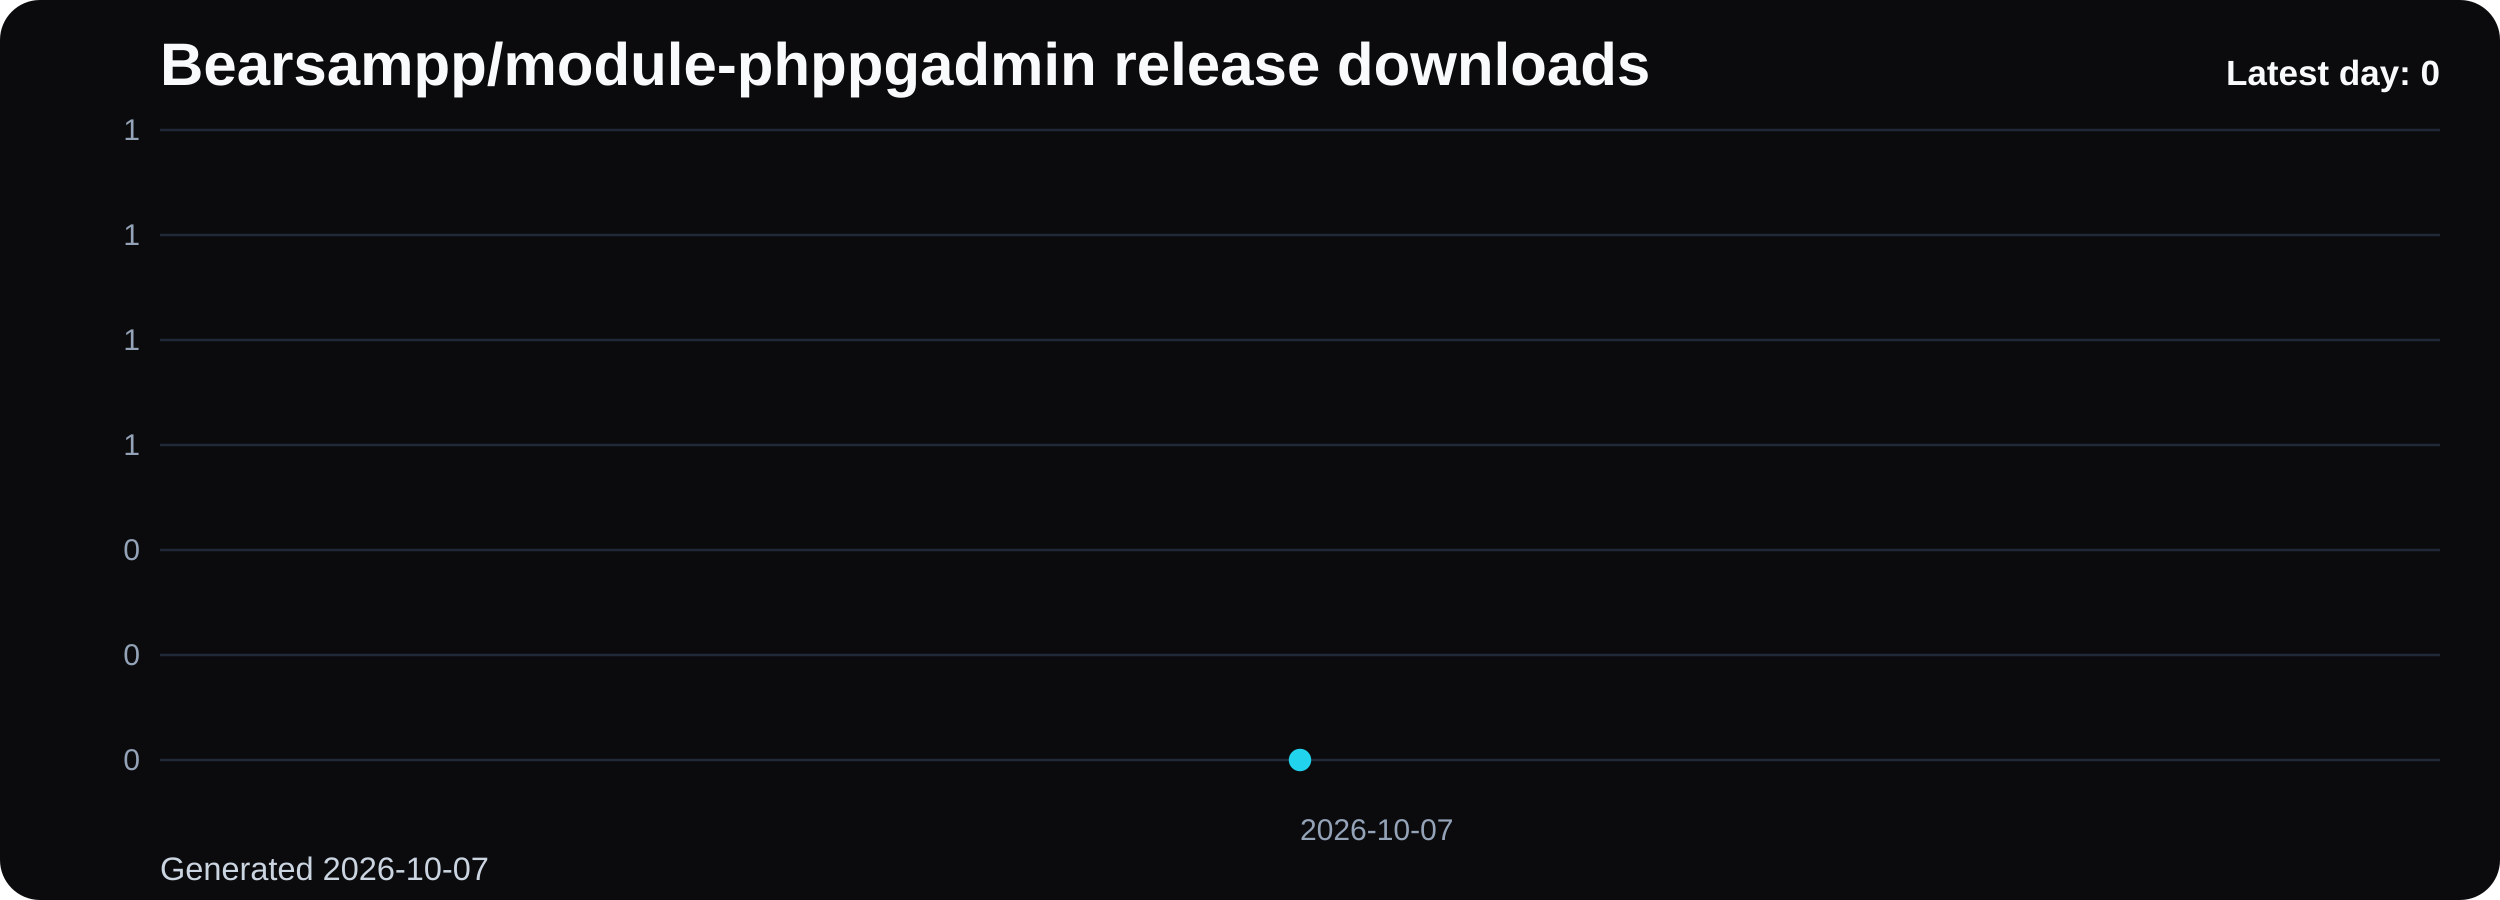
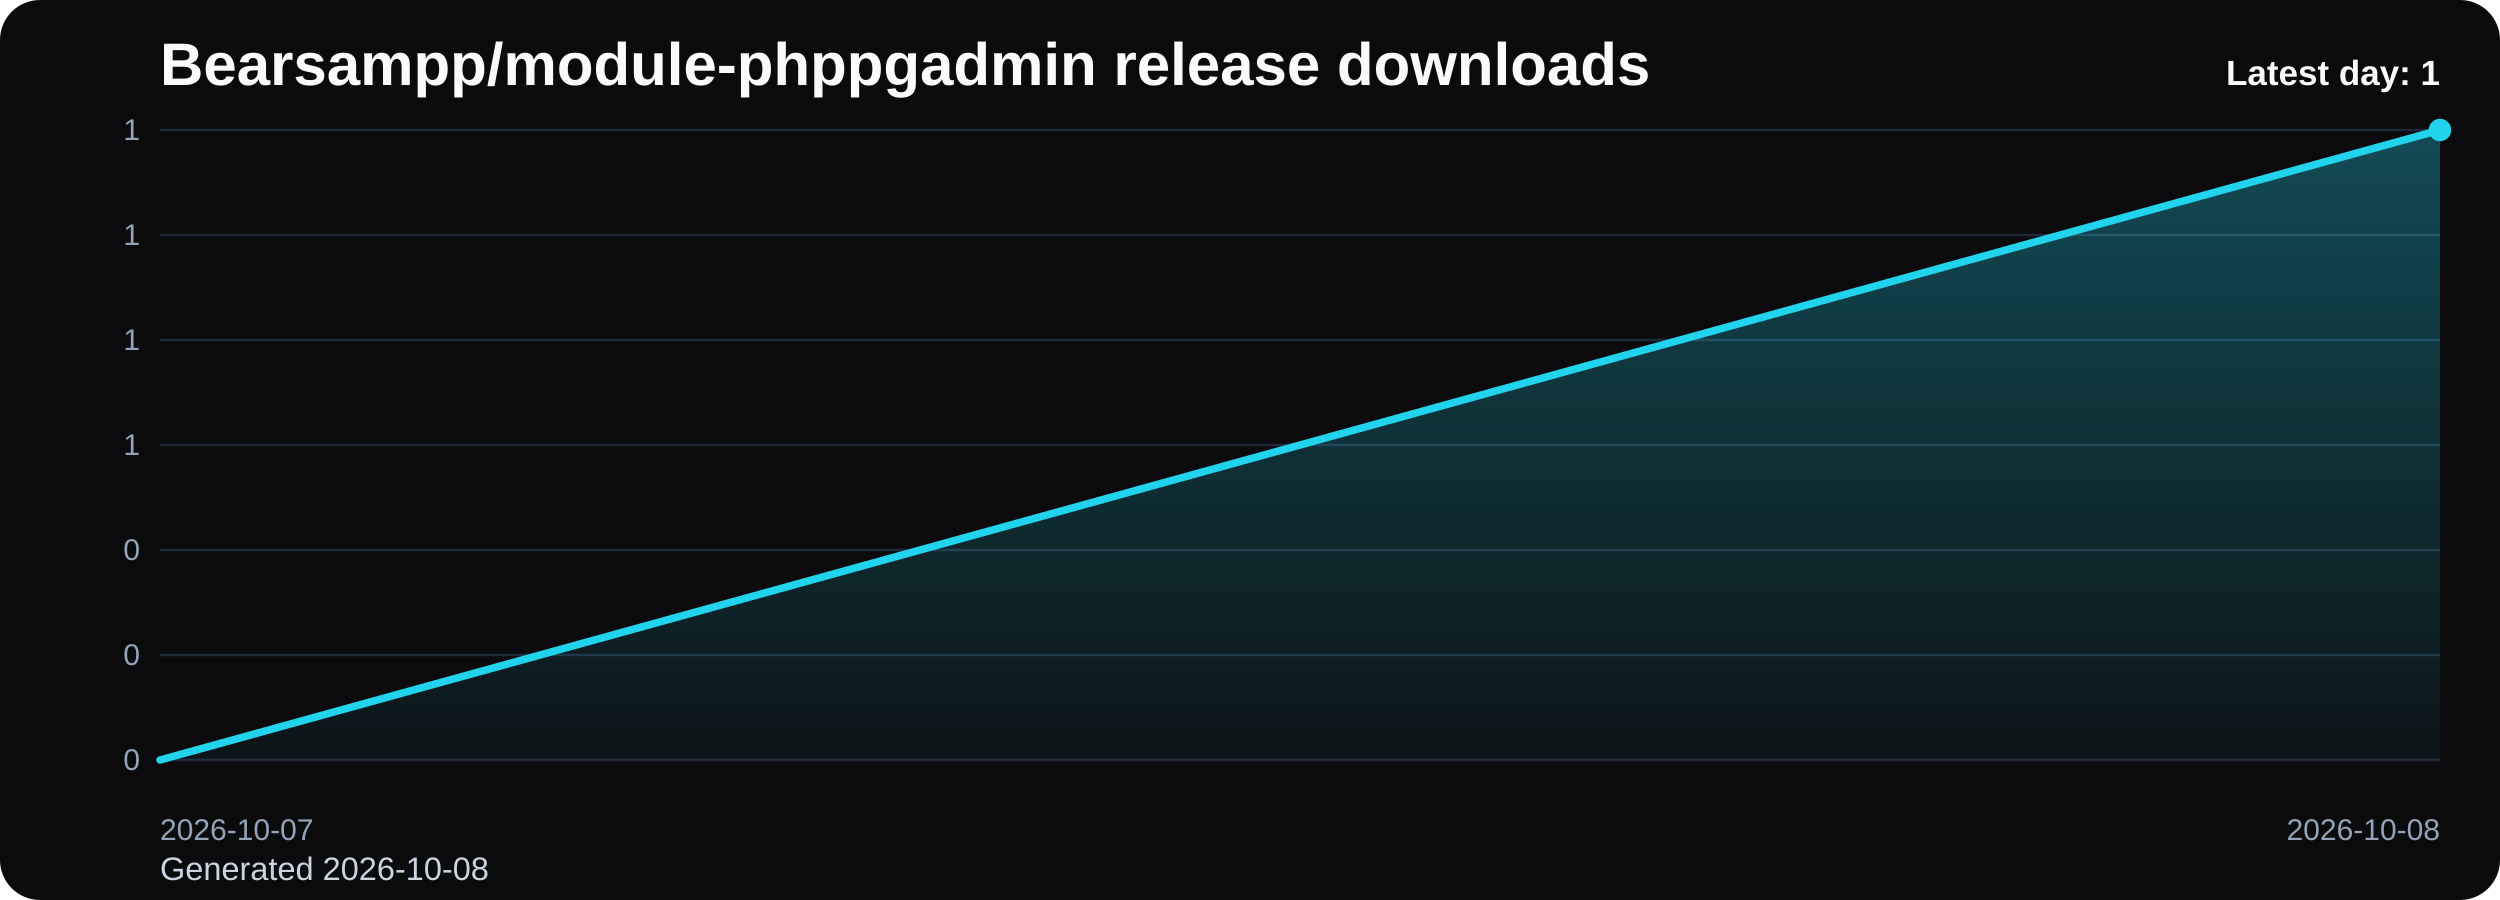
<svg xmlns="http://www.w3.org/2000/svg" viewBox="0 0 1000 360" role="img" aria-label="Bearsampp/module-phppgadmin release downloads chart">
  <defs>
    <linearGradient id="fill-daily-black" x1="0" y1="0" x2="0" y2="1">
      <stop offset="0%" stop-color="#22d3ee" stop-opacity="0.32" />
      <stop offset="100%" stop-color="#22d3ee" stop-opacity="0.05" />
    </linearGradient>
    <style>
      .bg { fill: #0b0b0d; }
      .title { font: 700 24px Arial, sans-serif; fill: #f8fafc; }
      .sub { font: 400 13px Arial, sans-serif; fill: #cbd5e1; }
      .grid { stroke: #1f2937; stroke-width: 1; }
      .axis { font: 400 12px Arial, sans-serif; fill: #94a3b8; }
      .line { fill: none; stroke: #22d3ee; stroke-width: 3; stroke-linecap: round; stroke-linejoin: round; }
      .dot { fill: #22d3ee; }
      .value { font: 600 11px Arial, sans-serif; fill: #cbd5e1; }
      .latest { font: 700 14px Arial, sans-serif; fill: #f8fafc; }
    </style>
  </defs>
  <rect class="bg" x="0" y="0" width="1000" height="360" rx="16" />
  <text class="title" x="64" y="34">Bearsampp/module-phppgadmin release downloads</text>
-   <text class="sub" x="64" y="352">Generated 2026-10-07</text>
+   <text class="sub" x="64" y="352">Generated 2026-10-08</text>
  <line x1="64" y1="52.00" x2="976" y2="52.00" class="grid" />
  <text x="56" y="56.00" text-anchor="end" class="axis">1</text>
  <line x1="64" y1="94.00" x2="976" y2="94.00" class="grid" />
  <text x="56" y="98.00" text-anchor="end" class="axis">1</text>
  <line x1="64" y1="136.00" x2="976" y2="136.00" class="grid" />
  <text x="56" y="140.00" text-anchor="end" class="axis">1</text>
  <line x1="64" y1="178.00" x2="976" y2="178.00" class="grid" />
  <text x="56" y="182.00" text-anchor="end" class="axis">1</text>
  <line x1="64" y1="220.00" x2="976" y2="220.00" class="grid" />
  <text x="56" y="224.00" text-anchor="end" class="axis">0</text>
  <line x1="64" y1="262.00" x2="976" y2="262.00" class="grid" />
  <text x="56" y="266.00" text-anchor="end" class="axis">0</text>
  <line x1="64" y1="304.00" x2="976" y2="304.00" class="grid" />
  <text x="56" y="308.00" text-anchor="end" class="axis">0</text>
-   <path d="M 520.00 304 L 520.00 304.00 L 520.00 304 Z" fill="url(#fill-daily-black)" />
-   <polyline class="line" points="520.00,304.00" />
-   <circle class="dot" cx="520.00" cy="304.00" r="4.5" />
-   <text class="axis" x="520.00" y="336" text-anchor="start">2026-10-07</text>
-   <text class="latest" x="976" y="34" text-anchor="end">Latest day: 0</text>
+   <path d="M 64.00 304 L 64.00 304.00 L 976.00 52.00 L 976.00 304 Z" fill="url(#fill-daily-black)" />
+   <polyline class="line" points="64.00,304.00 976.00,52.00" />
+   <circle class="dot" cx="976.00" cy="52.00" r="4.5" />
+   <text class="axis" x="64.00" y="336" text-anchor="start">2026-10-07</text>
+   <text class="axis" x="976.00" y="336" text-anchor="end">2026-10-08</text>
+   <text class="latest" x="976" y="34" text-anchor="end">Latest day: 1</text>
</svg>
